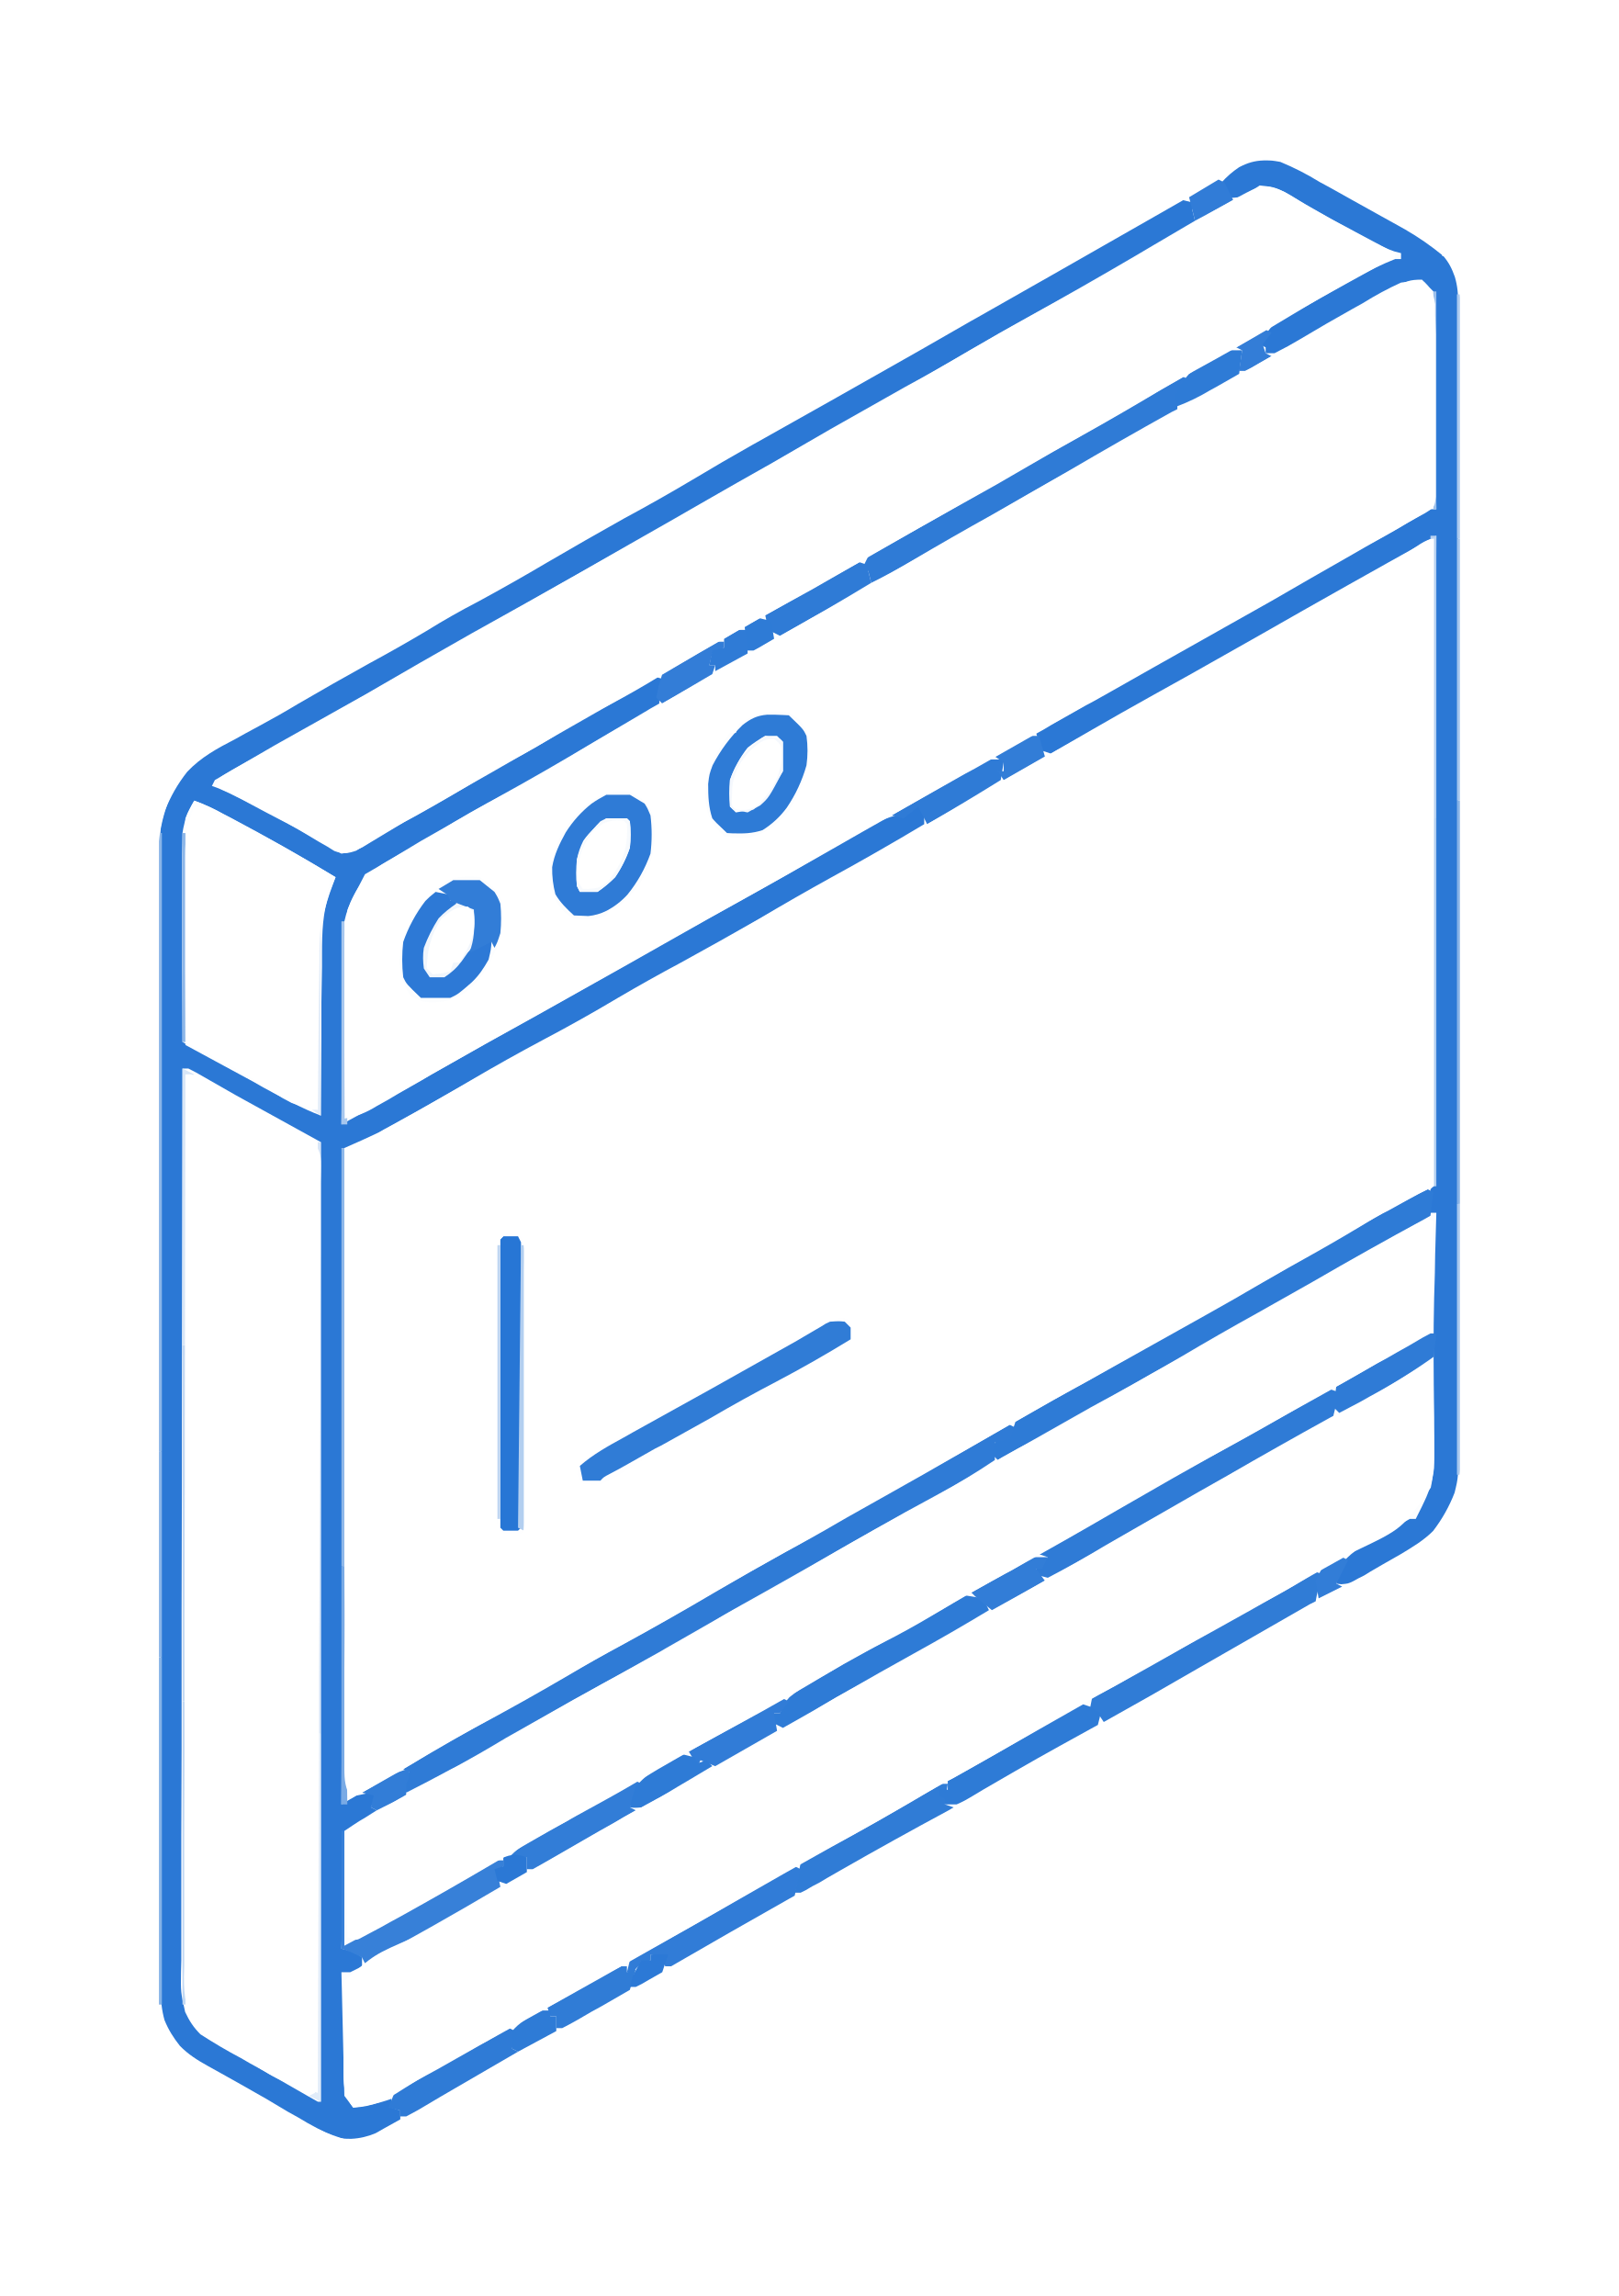
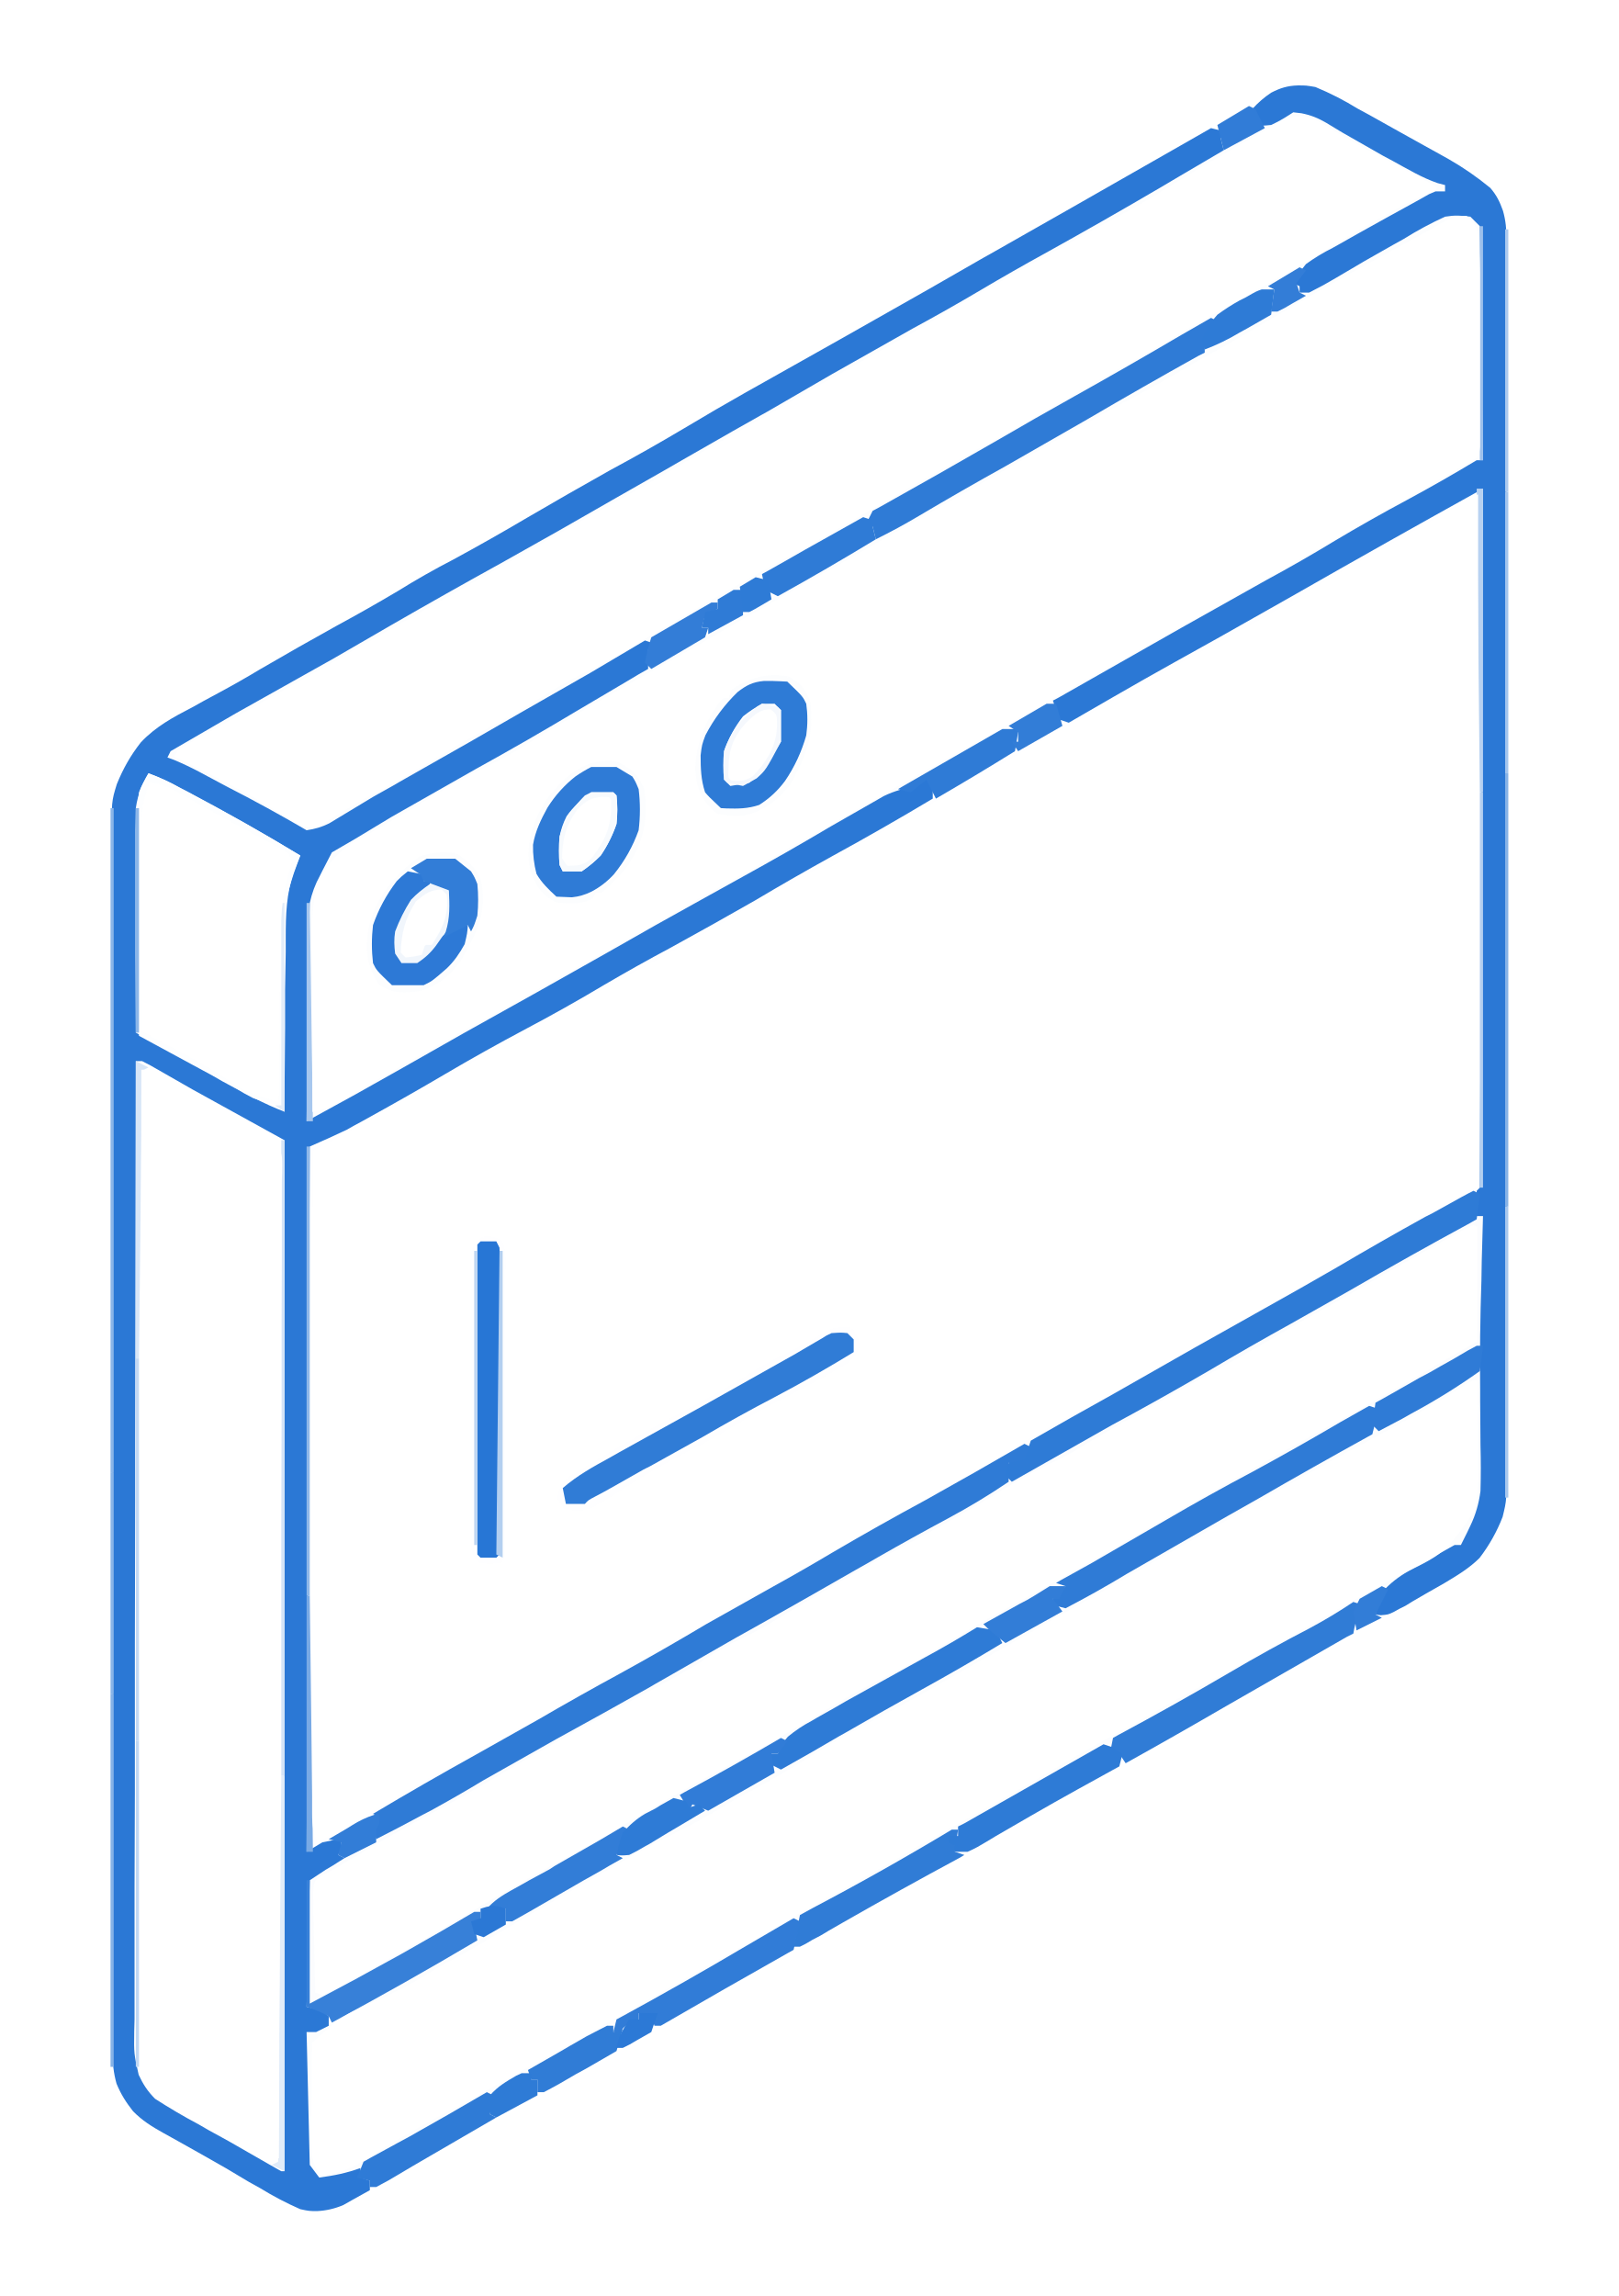
- <svg xmlns="http://www.w3.org/2000/svg" width="550" height="780" viewBox="0 0 550 780">
+ <svg xmlns="http://www.w3.org/2000/svg" data-slopcamera-line-weight="1.5" width="550" height="780" viewBox="27.119 27.488 495.763 725.962">
  <defs>
    <mask id="a" width="550" height="780" x="0" y="0" mask-type="luminance" maskContentUnits="userSpaceOnUse" maskUnits="userSpaceOnUse">
      <path d="M0 0h550v780H0z" />
      <path d="M0 0h550v780H0zm413.6 61-3.2 1.9-6.9 4-15.7 9.1-5.3 3-23.2 13.1Q347 98.8 335 106q-12.7 7.6-25.8 14.7-20.4 11.3-40.6 23l-1.6 1-1.6 1q-.9.3-1.7.9l-3.3 1.9-26.2 14.9-18.5 10.5-2.5 1.5-11.7 6.6c-24.2 14-24.2 14-34 19.3Q148 212 129 223.3q-12.5 7.5-25.2 14.4l-21 11.7-2.6 1.5c-6 3.4-12 7-16.8 11.8-3.7 4.4-5.8 9.2-7.7 14.5-2.5 7.5-2.4 14.8-2.3 22.6v367.4c0 8.6 0 8.6 1.4 17q2.1 5.5 5.4 10.2c3.4 3.6 7.7 5.8 12 8.2L75 704l7.4 4.1 13.4 7.5 5 2.8q1.5.7 3 1.7l2.7 1.5 7.5 4.4q5 .5 10 0 5.6-2.1 10.6-5.1l3-1.7q12.3-6.7 24.3-14 10.5-6 21.1-11.7 13.6-7.4 27-15.2 11.4-6.7 23-13.2 11.7-6.3 23-13.1 13.3-7.8 27-15l22.7-12.7q10.3-6.1 21-11.9 11-6 21.8-12.4 10.7-6.3 21.8-12.4Q387.7 578 405 568l13.6-7.8 1.8-1 24.8-14 13.2-7.3 3.2-1.8 10.1-5.7 2.6-1.4q7.5-4 13.7-10c1.7-2.1 1.7-2.1 2.8-4.3l1-2 1.2-2.7.8-1.7c1.6-4.2 2.4-8.1 2.5-12.6v-11l.1-4.9V271.7l.1-63.1V114c0-7 0-13.6-2.3-20.4-1-2.7-2-4.6-4-6.8-5.3-5.2-12.3-8.6-18.8-12l-3.6-2-5.5-3-11.6-6.5-3-1.7-5.4-3.2c-3.2-1.8-6.1-3.2-9.7-4-7.5-.5-12.8 2.8-19 6.5" />
      <path fill="#010101" d="M484 183h3v221l-19 10-11.5 6.7-6 3.6-1.6.9-19 10.7-1.8 1-3.4 1.9-1.7.9-1.6.9-13 7.3-17.5 9.9-26.6 15-17.2 9.8-16 9q-11.5 6.7-23.2 13.1l-31 17.7-19.7 11.1-17.8 10.1q-16 9.3-32.3 18.3l-29.3 16.5-8.4 4.8q-18.2 10.2-36.3 20.7l-4.5 2.6-4.8 2.8-4.8 2.7h-2V389l9-4 7.6-3.9 2.1-1.1q10.3-5.6 20.3-11.6 11.8-7 24-13.4 14.2-7.5 28.1-15.8 10.4-6 20.9-11.7 13.6-7.3 26.8-15.1 11.4-6.7 22.9-13 15.8-8.8 31.4-17.8l17-9.7 2-1q11.6-6.8 23.5-13.3 8.3-4.5 16.5-9.4l23.3-13.1 48.5-27.5 14.6-8.3 1.7-.9 8.1-4.5q9.4-5.2 18.7-10.9M171 420l-2 3-.1 36.2v33l-.1 6.2V514c.1 2.1.1 2.1 1.2 4.3l1 1.7h7v-97l-2-3zm111 29c-2.9 1.2-2.9 1.2-5.8 3l-1.7.9-5.3 3-3.7 2.1-7.3 4.1-9.9 5.7-5.6 3.1-7.9 4.4q-13 7.2-25.8 14.7l-3 1.7-2.6 1.6-2.4 1.4c-2.1 1.3-2.1 1.3-4 3.3l1 5h6l1.8-1q20.1-12 40.7-23l1.6-.8 1.5-.9q9.3-5 18.5-10.2l6.3-3.6 2.2-1.2 4.3-2.4 1.9-1 1.6-1 4.6-2.9-1-5-1-1c-2.3-.2-2.3-.2-5 0" />
      <path fill="#040404" d="M478.3 94.7c2.3 0 2.3 0 5.7.3l3 3v75l-15.3 9-2.7 1.5-2.8 1.6-6.1 3.5-1.6.8q-16.5 9.4-32.9 19-15.2 9-30.8 17.3l-20 11.3-8.4 4.8-1.7 1-34 19.2-22.9 13.1q-12.7 7.5-25.7 14.5-9.2 5-18.2 10.2-12.5 7.1-25.2 14-13.5 7.4-26.7 15.2t-26.4 15l-1.9 1-7.3 4-18.2 10.1-3 1.7-16 9.1-1.6 1-7.9 4.7-2.8 1.7-2.5 1.5c-2.5 1.3-4.7 1.7-7.4 2.2l-.3-27.5q0-6.5-.2-12.8v-12.4l-.1-4.7c-.3-12-.3-12 1.2-16.5q2.3-5.3 5.4-10.1 23.4-14.6 47.8-27.9 11.8-6.5 23.3-13.3l2-1.2 14.5-8.6q19.7-11.5 39.5-22.5 14.1-7.8 28-15.9l14.7-8.3 9-5.2 3.6-2 1.8-1 7-4.1 3.6-2 8.7-5 15.9-9q18.6-10.8 37.4-21.3l21.3-12.2 16.3-9.3q12.7-7 25.3-14.4l10.4-6.1 5.8-3.4 8.1-4.7 2.4-1.4c3-1.7 5.5-3 9-3.5M258 243c-4.6 2.7-8 5.8-11.4 9.9q-3 3.7-5 7.8c-1 3.9-1 7.6-1 11.5.4 2.4.7 4.2 1.7 6.4l1.7 2.4 3 2h9c4.2-2.4 8-4.6 11.2-8.1 3-3.7 4.6-7.6 6.1-12q1.3-6.4.7-12.9l-3-5-3-2zm-52 27c-4.7 3.3-9 6.6-12.7 11q-3.6 5.1-5.3 11-.8 4.5 0 9 1.4 4.3 4 8c1.6 1.2 1.6 1.2 3 2q3.6.4 7 0 3.1-.9 6-2.5c4.7-3.5 8-8.4 11.2-13.2q1.3-2.5 1.8-5.3.5-6.5 0-13c-1-2.3-1-2.3-2-4l-5-3zm-52 29c-4.6 2.7-8 5.7-11.4 9.8q-3 4-5 8.7c-1.2 4.8-.9 9.6-.6 14.5l1.9 3 1 1.6 1.1 1.4 2 1h10q5-2.8 9-7 4.4-5.7 7.1-12.1c1-3 1.2-5.5 1.2-8.6l-.3-4.3-1.8-2.9-1-1.6c-1.3-1.8-1.3-1.8-4.2-3.5zm332 162h2l.2 16.5.1 5.6c.3 17.4.3 17.4-2 24.4q-1.6 4-4.5 7.3c-3.6 3.2-8 5.4-12.2 7.7l-2.8 1.6-5.8 3.2-11.4 6.5-28.8 16.2-23.8 13.5-20.5 11.5-36 20.4q-16.8 9.7-33.7 19l-25 14.1-18.5 10.5q-13.2 7.3-26 14.9-14.1 8.2-28.4 16l-27 15.2q-15.7 9-31.6 17.7L136 711l-2.2 1.3-4 2.4q-2.2 1.3-4.7 2.4c-3 .2-3 .2-5 0l-4-5v-42l12-6 10.7-6 6-3.4 1.6-1 10.9-6 1.6-1q1.5-.7 3-1.7 13.4-7.4 26.4-15 12.7-7.5 25.7-14.5 10.5-5.7 20.9-11.7l21.5-12q13-7.3 26-14.9 12.7-7.4 25.6-14.4 10.5-5.7 21-11.8l19-10.7q22-12.3 43.7-25 17.2-10 34.7-19.6l1.7-1 1.6-.9L443 486l13-7.2q15.4-8.3 30.1-17.7M428 62c3 .2 5.3.7 8 2l7 3.8 5.3 3 2.8 1.6 15.1 8.3 5.7 3L476 86v2l-2.8 1.4q-23.2 11.4-45.3 25-10 6-20.3 11.6l-1.6.9-3.2 1.8-1.6.9-1.6.8-15.4 8.7-2.5 1.5-5.2 3-12.6 7.2-15.9 9q-18.9 10.9-37.8 21.5L289 193.5l-16.3 9.3-26.5 15.1q-13.2 7.7-26.5 15.2-11.3 6.3-22.7 12.9l-17 9.8-27.2 15.6-16 9.2-2.9 1.6-5.5 3.1-2.4 1.4-2.2 1.2c-1.9 1.1-1.9 1.1-3.7 3.1-3-.4-5.7-.8-8.5-2.1l-2.4-1.5-2.8-1.6-3-1.7-6.1-3.6-1.6-.9q-7.7-4.4-15.5-8.4l-2.5-1.3L72 267l1-3 1.9-1q23.8-13.4 47.5-27l10.9-6.1 1.8-1 7.1-4.2 17.3-9.8 29.1-16.5q12.7-6.9 25-14.1l20.8-12 1.8-1 9.2-5.2 15.9-9.1 5.2-3 15.8-9 36.9-21q12.8-7 25.4-14.4l24.5-14q11.1-6 22.1-12.6l21.7-12.6 2-1 5.4-3.2 1.6-.9z" />
      <path fill="#050505" d="M486 412h2v41l-9.6 5.2-29.5 16.4-18.7 10.6-1.6.9-17.3 9.6q-26 14.4-51.7 29.6-12.7 7.4-25.7 14.4-8.6 4.6-17 9.6l-23.3 13.1q-14.8 8.2-29.4 16.6-20.3 11.6-40.7 23-24.3 13.6-48.4 27.4-17.5 10.1-35.2 20l-8.4 4.7-5 2.8-2.2 1.3-2 1.1-1.8 1-1.5.7h-2v-40c23.9-14 23.9-14 35.2-20.2l18.1-10.2 3-1.6 16.4-9.4 28.3-16q12.3-6.6 24.3-13.8 12.7-7.4 25.6-14.4 13.2-7.2 26.2-14.7l16.8-9.6 1.8-1q22-12.7 44.4-25.2l3-1.7 1.6-.9 27-15.3 26.8-15.1 23.5-13.4 24.1-13.5 13.5-7.7 2-1.1 3.5-2z" />
      <path d="M64 365c3.6.5 6.4 1.6 9.6 3.2l1.7 1 1.8 1 3.7 2 5.6 3c19 10.3 19 10.3 21.6 12.8v324c-10.1-3.4-10.1-3.4-14.6-6l-3-1.6-2.9-1.7-3-1.7-8.5-5-2.6-1.5L71 693l-2-1.3c-2-1.7-2-1.7-6-7.7V366z" />
      <path fill="#f7f7f7" d="m402 68 4 1 1 2h-2l1 4-14.3 8.4-5.4 3.2q-18.4 10.8-37 21.1-10 5.5-19.8 11.3-10.8 6.4-21.9 12.4l-25.3 14.3-20.7 12-1.8 1-9.2 5.2-15.9 9.1-5.2 3-15.8 9q-18 10.4-36.3 20.6Q160 215.2 143 225l-19 11-1.8 1-28.7 16.1L73 265l-1 2 2.2.8q4 1.7 7.8 3.7l2.8 1.5 3 1.6 3 1.6q12.9 6.6 25.2 13.8c2.7-.4 4.8-1 7.2-2.2l2.3-1.4 11.6-7 1.6-.9 5-2.8 1.7-1 22-12.5 17.2-9.9 21-12L223 230l3 1-2 2v6l-3 1.7-2 1.2-4.4 2.6-12.7 7.5q-16 9.6-32.5 18.7l-26.4 15-11.6 7-4.3 2.5-3.1 1.8-3 5.8-.8 1.6q-2.2 4-3.2 8.6l-.2 6.8v2l-.1 6.7v4.6l-.2 12.2-.2 12.4-.3 24.3c15.4-8.4 15.4-8.4 30.6-17l19.2-10.9 21.5-12 1.6-.9 22-12.4q15.5-8.9 31.1-17.5l10.1-5.6 1.8-1q14-7.7 28-16l14-8 2.6-1.5c3.5-1.7 6.7-2.5 10.5-3.2l3-3 2 1v6q-15.7 9.4-31.8 18.2-12.3 6.8-24.4 14-13.3 7.6-26.8 15-10.5 5.6-20.9 11.7-12.4 7.4-25.1 14.1-12.8 6.8-25.2 14.1-11.9 7-23.7 13.5l-2.7 1.5-2.6 1.4-2.1 1.2q-5.9 2.8-11.7 5.3l-1 223 5-3c3.3-.7 3.3-.7 6-1v3l-1 2 2 1-1.6 1-2.2 1.4-2.2 1.3-5 3.3-1 40 4 1c1.8 1 1.8 1 3 2v3l-4 2h-3l1 42 3 4c4.6-.6 8.6-1.4 13-3v3l3 1v3l-5.4 3-3 1.7q-4 1.7-8.2 1.9c-2.6 0-2.6 0-5.4-.6q-6.6-2.9-12.6-6.6l-3.6-2-7.2-4.3-8.8-5-6.6-3.7-4.5-2.5c-3.6-2-6.8-4-9.6-6.9-2.2-2.8-3.8-5.3-5.2-8.7q-1.4-5-1.2-10.3v-95l-.1-55.9v-72.9l-.2-63.6v-95.2c-.1-12.5-.1-12.5 1.6-18 2-4.9 4.3-9 7.6-13.2 4.7-5 10.3-8 16.3-11.1l3.4-1.9 5-2.7q6.7-3.6 13-7.4 12-7 24.1-13.7 9.8-5.3 19.4-11 8.7-5.4 17.6-10 11.8-6.4 23.3-13.2 13-7.6 26.2-15 11.9-6.4 23.5-13.3 10-6 20.1-11.7l1.8-1 27.2-15.3 28.6-16.2L330 109l1.8-1 26.4-15 34-19.4zM66 272l-1.4 2.7-.8 1.5q-1.3 3.3-1.8 6.8l-.1 7v39l.1 25 29.7 16.4 2.7 1.6 2.7 1.4 2.4 1.3q4.6 2.4 9.5 4.3v-2.5l.2-23.9v-12.2l.2-11.9V324c0-7.3.2-14 2.6-21l2-5q-17.6-10.7-35.8-20.3l-2.7-1.4Q71 273.8 66 272m-4 91-.2 121.1v17.2l-.1 46.1v47.3l-.1 29.2V666l-.1 3.8c-.1 7-.1 7 1.4 13.7 1.4 3 2.8 5.2 5.2 7.6q6.8 4.4 13.8 8.1L85 701l6.2 3.4 12.9 7.4 3.9 2.2h1V388l-29-16-13.3-7.6L64 363zM429.4 54.5c2.7 0 2.7 0 5.6.5q7 2.9 13.3 6.8l3.7 2 7.5 4.2 9.7 5.4 5.6 3.1 2.5 1.4q6.8 3.9 13 9c2 2.3 3 4.4 4 7.2q1.3 4.5 1 9.1v9.1l.1 5v212l.1 64.3v96.2c0 12 0 12-1.3 17.3q-2.7 7-7.3 13c-3.3 3.3-7.2 5.6-11.2 8l-5.8 3.3-4.3 2.5-2.1 1.3-2 1-1.8 1c-1.7.8-1.7.8-4 1l-1.7-.2c1.2-5 1.2-5 2-7 2.6-2.9 5.2-4.9 8.5-6.8l2.6-1.5 2.7-1.4 2.6-1.6 6.6-3.7h2l2-4 1-2.1q2.5-5.2 3.2-11 .2-7.2 0-14.5l-.1-14.2v-3q-.2-17.4.4-34.9l.1-6.1.4-14.2h-2v-8l1-1 1-221q-30.3 16.8-60.4 34l-23 13c-23.9 13.3-23.9 13.3-47.6 27l-3-1-2-6 1.9-1 38.7-22 26.7-15q11.1-6 21.8-12.5 11.4-6.8 23-13 11.1-6 21.9-12.5h2l-1-74-3-3c-3-.4-5-.5-8 0q-6.6 3-13 7l-3.6 2-8.8 5-9 5.3-4 2.3-4.6 2.4h-3v-2l-2-1q1.7-3.2 4-6 4-2.9 8.4-5.1l2.5-1.4 5.3-3 8.8-4.9 6-3.3 2.9-1.6 2.7-1.5 2.3-1.3 2.1-.9h3v-2l-2.3-.6c-5-1.7-9.6-4.5-14.2-7l-3-1.6-12.8-7.3-2-1.2-3.3-2c-2.6-1.5-4.8-2.4-7.8-3L428 63l-1.4.9Q424 65.6 421 67c-3 .3-3 .3-5 0l-1-5q2.7-3 6-5.2c2.9-1.5 5.2-2.2 8.4-2.3" />
      <path fill="#020202" d="M66 272q5.5 2 10.6 5l1.6.8 5 2.7 1.8 1q14.7 7.8 29 16.5l-1 2.7c-3 8-4.6 15.2-4.7 23.8v8.2l-.1 11V355q-.3 11-.2 22-4.6-.6-8.9-2.3l-3-1.6-1.5-.9-5.2-2.8-3.3-1.9-6.3-3.4L63 355l-.2-29.8V298l-.1-5.1v-9.2q0-3 .3-5.7 1.2-3.1 3-6" />
      <path fill="#f2f2f2" d="m343 484 2 1-1 5-3 1-3-1v6q-9.3 6.3-19.2 11.6-11.2 6-22.2 12.3l-2.6 1.5-5.3 3-14 8-3 1.7-11.5 6.5-8.4 4.7-2.8 1.6-15.7 9-7 4-1.7 1q-14.7 8.3-29.7 16.5l-23 13q-8.1 4.9-16.5 9.5l-2.5 1.3q-7.4 4-14.9 7.8l-1-4 2-3-2-1q16.1-9.6 32.5-18.7l19.9-11.2q12.7-7.4 25.6-14.4 14-7.7 27.4-15.7l21-11.8q9.6-5.3 19-10.9 14.5-8.5 29.3-16.5Q327.5 493 343 484" />
      <path fill="#f3f3f3" d="m485 404 2 1-1 8-2.1 1.2q-19.2 10.4-38 21.3L427.3 446q-13.2 7.3-26 14.9-15.3 8.9-30.7 17.2L339 496l-2-2 1-4 5-1 2-6q13-7.5 26-14.7l26-14.8 18.7-10.5 1.6-.9 1.6-.9q11.5-6.4 22.9-13 13.9-8.2 28-16l2-1c10.6-5.9 10.6-5.9 13.2-7.2" />
      <path fill="#f2f2f2" d="m402 128 2 1-4 6v4l-2 1q-17.6 9.8-35 20l-26 14.9q-13.7 7.6-27.2 15.6-6.7 4-13.8 7.5l-1-4-2-1 2-4 1.9-1q19-10.6 37.7-21.4 12-7 24-13.7 17-9.5 34-19.5zm50 344 3 1 1 2-2 2-1 4-1.3.7q-17.4 9.6-34.7 19.6l-9.9 5.6-31.7 18.2Q366 530.8 356 536l-4-1v-2l4-4-3-1 1.7-1 8.3-4.6 1.6-.9 23.3-13.5q13.5-7.9 27.3-15.2 14-7.6 27.6-15.6z" />
      <path fill="#f1f1f1" d="M282 449c3-.2 3-.2 5 0l2 2v4q-12.4 7.6-25.1 14.3-11.5 6-22.6 12.5l-16.7 9.3-2 1-9 5.1-3.4 1.9-3 1.6c-2.1 1.1-2.1 1.1-3.2 2.3h-6l-1-5c4.6-4 9.7-6.8 15-9.7l3-1.7 26.5-14.7 29.2-16.4 2.2-1.3 4.1-2.4 1.9-1.1 1.6-1z" />
      <path fill="#fcfcfc" d="M171 420h5l1 2 .1 4v58.6L177 519l-1 1h-5l-1-1v-98z" />
      <path fill="#f2f2f2" d="M206 270h8l5 3c1 1.6 1 1.6 2 4q.8 6.5 0 13-2.7 7.6-7.8 13.9-3.1 3.4-7.1 5.5-3 1.5-6.2 1.8l-4.9-.2c-2.5-2.3-4.6-4.3-6.3-7.2q-1.2-4.6-1.1-9.2c.7-4.3 2.5-8 4.6-11.8q3.6-5.7 8.8-9.8 2.3-1.6 5-3m0 8c-3 2.3-5.6 4.4-7.8 7.6-1.1 2.2-1.7 4-2.2 6.4l-.1 4.6v2.4l.1 2 1 2h6c2.3-1.6 4-3 6-5q3.2-4.7 5-10 .5-4.5 0-9l-1-1z" />
      <path fill="#f3f3f3" d="M260.6 242.8h2.7l2.7.1 2 .1c4.9 4.7 4.9 4.7 6 7q.7 5 0 10-2.2 7.8-6.7 14.4-3.4 4.6-8.2 7.6c-3.6 1.2-6.6 1.2-10.3 1.1l-1.8-.1c-3.8-3.6-3.8-3.6-5-5-1.3-4-1.4-7.5-1.4-11.7.4-3.3.4-3.3 1.5-6.3q4-7.7 10.2-13.7c2.7-2.1 4.8-3.2 8.3-3.5m-.6 7.2q-3.1 1.7-6 4-3.9 5-6 11v9l2 2 6-1c4.3-4 7-8 10-13v-10l-2-2z" />
      <path fill="#f1f1f1" d="m447 534 3 1-1 1.7q-1.4 3.5-2 7.3l-2 1-38 21.8q-16 9.3-32 18.2l-2-3h-3l1-5 1.6-.9q17.9-9.6 35.3-19.8 12.4-7.3 25.3-14 7.1-3.8 13.8-8.3" />
      <path fill="#f3f3f3" d="m328 542 6 1 2 4q-12.6 7.6-25.3 14.6-12.3 6.8-24.4 13.8l-1.8 1-8.6 5-9.9 5.6-4-2 1-3h2l.8-1.8c1.2-2.2 1.2-2.2 2.4-3.6q3.5-2.9 7.5-5l1.7-1 5.5-3.1 3.8-2.2 24.9-13.8q8.3-4.5 16.4-9.5" />
      <path fill="#e9e9e9" d="M116 622h1v39c14.5-7.7 14.5-7.7 28.8-15.6l3-1.7Q158.9 638 169 632h2v2l-2 2 1 5q-22.8 13.5-46 26l-1-2q-3.3-1.8-7-3z" />
      <path fill="#f1f1f1" d="M320 606h2l-1 7 3 1-1.7 1q-18.4 9.9-36.6 20.3L281 638l-2.5 1.5-2.5 1.3-2.2 1.3-1.8.9h-2l2-10 4-2.2q22.4-11.8 44-24.8" />
      <path fill="#f3f3f3" d="m368 579 3 1 1 1 2 1-1 4-2.2 1.2c-18.5 10.2-18.5 10.2-36.8 20.8-6.3 3.8-6.3 3.8-9 5h-4v-2l-2-1v-2h3v-3l2-1z" />
      <path fill="#f5f5f5" d="m148 303 5 1v2h2v2l-2.2 1.4c-1.8 1.5-3 2.8-4.2 4.8-1.8 3.3-3.4 6.3-4 10 0 2 0 2 .4 4.8l1 2 7-1 2.1-2.7c2.6-3.2 5.4-5.2 8.9-7.3h3c-.2 2.6-.2 2.6-1 6-1.7 3-3.2 5.3-5.7 7.7-4.6 4-4.6 4-7.3 5.3h-10c-4.9-4.7-4.9-4.7-6-7q-.7-6 0-12 2.6-7.5 7.5-13.9c1.4-1.4 1.4-1.4 3.5-3.1" />
      <path fill="#f0f0f0" d="m270 634 2 1-2 9-1.8 1Q248 656.4 228 668h-2l-1-3-4-1v2l-3 1c-1.7 1.5-1.7 1.5-3 3h-2l1-4 1.5-.8q20-10.9 39.6-22.5z" />
      <path fill="#f2f2f2" d="m173 689 2 1-1 6 2 1-21 12.2-5.5 3.2-5.9 3.5-1.7 1-3.9 2.1h-2v-2l-4-1 2-5 2.3-1.3 8.6-4.7 3.7-2q12.3-6.9 24.4-14" />
      <path fill="#efefef" d="m216 605 2 1-4 8 2 1-4.1 2.3-2.7 1.6-5.7 3.2-13 7.5-1.9 1.1-3.5 2-4.1 2.3h-2v-4h-6c2.3-2.6 4.7-4.1 7.7-5.8l2.9-1.6 3-1.7 6.3-3.4 1.5-1 14.5-8.3 2.2-1.3z" />
      <path fill="#090909" d="M206 278h7l1 1q.5 4.5 0 9-1.8 5.3-5 10c-2 2-3.7 3.4-6 5h-6l-1-2q-.5-4.5 0-9 1-3.7 3-7 2.2-3.2 5-6z" />
      <path fill="#0c0c0c" d="m260 250 5 1 1 1v10c-4.8 9-4.8 9-7.7 11.6L254 276l-5-1-1-1q-.5-4.5 0-9c1-3 2.3-5.4 4-8q3-3.5 6.8-6.3z" />
      <path fill="#101010" d="M155 307h5l2 2v10l-3.2 4.8-1.9 2.7c-1.8 2.4-3.5 3.9-5.9 5.5h-5l-2-3c-.3-2.5-.4-4.5 0-7q2-5.3 5-10c1.9-2 3.7-3.4 6-5" />
      <path fill="#f2f2f2" d="M486 453h2l-1 8q-10.4 7.4-21.6 13.4l-3 1.7-7.4 3.9-2-2 1-7 2.2-1.2 8.1-4.6 3.5-2 3.4-1.8 3.3-1.9q4.4-2.4 8.7-5zM292 191l3 1v2l1 4q-15.3 9.3-31 18l-4-2-1-5 2.2-1.2 8.1-4.6 3.5-2zm44 67h7l-2 1-1 6q-12.4 7.7-25 15l-3-6-5 4-4-1 1.7-1z" />
      <path fill="#f0f0f0" d="m266 577 2 1-3 4h-2l1 6-21 12-5-2-1 2-3-5 1.6-.9Q251 585.8 266 577" />
      <path fill="#f1f1f1" d="M211 668h2v2l3-1-2 7-9.7 5.6-3.3 1.8-4.8 2.8-2.9 1.6-2.3 1.2h-2v-4h-2l-1-3 10.3-5.9 2.9-1.7 2.8-1.6 2.6-1.5z" />
      <path fill="#efefef" d="M154 299h9l5 4c1.1 1.8 1.1 1.8 2 4q.5 5 0 10c-1 3.1-1 3.1-2 5l-1-2-8 4 1-1.9c1.4-4.4 1.2-8.5 1-13.1l-8-3-1-2-3-2z" />
      <path fill="#888" d="M54 283h1v210h-1z" />
      <path fill="#313131" d="M108 388h1v201h-1z" />
      <path fill="#f3f3f3" d="m232 596 4 1 1 2 3-1 2 2-8.4 5-3.4 2-5.6 3.4-1.8 1q-2.3 1.4-4.8 2.6c-2.4.2-2.4.2-4 0 1.2-5 1.2-5 2-7q3-3.6 7-6l3.3-1.7 1.6-1z" />
      <path fill="#efefef" d="M351 529h5l-2 4h-2l3 4-18 10c-5-4-5-4-7-6l1.6-.9 7.2-4 2.5-1.4 2.5-1.3 2.2-1.3z" />
      <path fill="#f3f3f3" d="M418 119h4l-1 8-7.7 4.4-2.2 1.2q-5.3 3.2-11.1 5.4l-1-3q1.8-4.4 5-8 3.4-2.5 7-4.5l2-1c3.3-1.9 3.3-1.9 5-2.5" />
      <path fill="#eee" d="M244 218h2v2l-4 2-1 4h2l-1 3-17 10-2-2q.7-4 2-8z" />
      <path fill="#828282" d="M116 390h1v142h-1z" />
      <path fill="#8c8c8c" d="M495 272h1v137h-1z" />
      <path fill="#232323" d="M108 589h1v125l-4-2 2-1z" />
      <path fill="#585858" d="M487 278h1v125h-1z" />
      <path fill="#f3f3f3" d="M184 683h3v2h2v5l-13 7-2-1v-6c2.4-2.8 5.2-4.4 8.3-6.2z" />
      <path fill="#454545" d="M62 457h1v121h-1z" />
      <path fill="#8e8e8e" d="M54 563h1v118h-1z" />
      <path fill="#efefef" d="M350 250h3l2 7-14 8-2-3h2v-3l-3-2z" />
      <path fill="#484848" d="M62 578h1v103h-1z" />
      <path fill="#efefef" d="M139 601v3l-1 2v4l-10 5-2-1 1-4-4-1 5.8-3.4 1.6-1q3.3-2.1 7-3.3z" />
      <path fill="#f2f2f2" d="M251 214h3v8l-11 6v-2h-2l1-5 4-1v-3z" />
      <path fill="#2d2d2d" d="m62 363 4 2-2 1-1 91h-1z" />
      <path fill="#585858" d="M177 423h1v97l-2-1z" />
      <path fill="#545454" d="M486 182h2v96h-1z" />
      <path fill="#f0f0f0" d="m414 61 2 1 3 6-13 7-2-8z" />
      <path fill="#4b4b4b" d="M169 423h1v93h-1z" />
      <path fill="#656565" d="M495 409h1v92h-1z" />
      <path fill="#6a6a6a" d="M495 183h1v89h-1z" />
      <path fill="#616161" d="M495 100h1v83h-1z" />
      <path fill="#9c9c9c" d="M116 532h1l1 81h-2z" />
      <path fill="#eee" d="m430 112 2 1-3 4 1 3 2 1-4.4 2.5-2.4 1.4-2.2 1.1h-2l1-7-2-1z" />
      <path fill="#737373" d="M487 99h1v74h-1z" />
      <path fill="#868686" d="M62 283h1v71h-1z" />
      <path fill="#8a8a8a" d="M54 493h1v70h-1z" />
      <path fill="#676767" d="M116 313h1l1 69h-2z" />
      <path fill="#f7f7f7" d="M175 630c2.3.4 2.3.4 4 1v5l-7 4-3-1-1-4 3-1v-3c1.8-.6 1.8-.6 4-1" />
      <path fill="#f6f6f6" d="M221 664h6l-2 6-4.4 2.5-2.4 1.4-2.2 1.1h-2c.5-2.6 1.2-4.4 2.6-6.7l1.4-2.3h3z" />
      <path fill="#efefef" d="m456 529 2 1-4 8 2 1-8 4-1-6 2-4z" />
      <path fill="#222" d="M108 313h1v66l-3-2h2z" />
      <path fill="#f3f3f3" d="m258 210 4 1 1 6-3.4 2-1.9 1.1-1.7.9h-2l-1-8z" />
    </mask>
  </defs>
-   <g fill="#2474d4" mask="url(#a)">
+   <g fill="#2474d4" stroke="#2474d4" stroke-width="1.5" stroke-linejoin="round" vector-effect="non-scaling-stroke" mask="url(#a)">
    <path d="m439.2 55.7 4.4 2.5 2.4 1.3 8 4.5 6 3.3c22 12.4 22 12.4 30 17.7v2h2c4.4 8.9 4.6 16.8 4.5 26.5v375.1c.1 13.1-1.2 24.3-10.7 34-7.5 6.4-16.4 10.9-25.3 15.1q-6.2 3.2-12.3 6.9l-15.1 8.6-6 3.4-3 1.7-9 5-6 3.4-2.8 1.6-20 11.2q-7.2 4-14.2 8.2-8 4.9-16.4 9-4.9 2.5-9.3 5.7-3.6 2.3-7.5 4.4l-2.9 1.6-3 1.6-2.9 1.5-5.7 3.1Q308 623.5 292 633q-9.9 5.9-20 11.4-6.3 3.4-12.4 7l-11.8 6.4-2.7 1.5-5.1 2.8q-6.6 3.6-13 7.7-5.3 3.2-10.9 6.1-7 3.9-13.9 8-10.5 6.2-21.5 11.8-9.3 4.9-18.2 10.7-5.2 3.1-10.5 6l-10.1 5.7c-15.3 8.8-15.3 8.8-23.9 8.9-6.9-2-12.8-4.8-19-8.3l-3-1.7-9-5-3.3-1.8-9.7-5.5-3-1.7c-7.7-4.4-13.3-8.8-16.4-17.4-1.4-6-1-12.5-1-18.7V449.6l-.1-59.7v-94.7c0-12.1 1.9-21.3 8-31.8l1.6-3c2.2-2.8 3.6-3.1 6.9-4.4l5-2.8 3-1.6 3-1.7 2.8-1.7L93 243l3.4-2 7-4 10.4-5.9 6.9-4 3.7-2 20.5-11.9q11.4-6.6 23-12.8 9.4-5.1 18.4-10.5 9.4-5.5 19-10.8L239 160l3.2-1.8 36-21 11.8-6.6q23-12.4 45.6-25.7 9.6-5.7 19.6-11l18.2-10.6q15-8.8 30.3-17.2 8.8-4.7 17.3-10c5.8-3.2 12.3-3.2 18.2-.4m-15.8 9.8-3.2 1.7q-7.6 4.2-15.1 8.7l-3.2 1.8q-9.7 5.7-19.2 11.7l-10.5 5.9q-28.6 15.3-56.6 31.8-11 6.5-22.2 12.7l-21.3 12-18.7 10.8q-10 5.5-19.7 11.3-12.7 7.4-25.5 14.4-14.3 8-28.7 16.3l-12.9 7.3-2.6 1.5-23 13-15 8.6-15.1 8.6-8.9 5-12 6.8-5.8 3.2-2.7 1.5-2.5 1.4-2.2 1.3c-2 1.2-2 1.2-3.8 4.2l3.6 1.7 5 2.5 2.6 1.3q7.7 3.9 15 8l3.2 1.9 6 3.6 2.8 1.6 2.4 1.5c3 1.1 4.4.9 7.4-.1l5.6-3.5q7.2-4.4 14.6-8.3 11.6-6.4 22.9-13.4 5-3 10.2-5.7 8.2-4.3 15.9-9.2 8-5.2 16.6-9.3 9.1-4.8 18-10.3 25.2-15 51-29l22.6-13q15-8.7 30-17 10.2-5.6 20.2-11.5 9.2-5.4 18.6-10.6 13.8-7.7 27.3-15.8 9.1-5.3 18.5-10.4 13-7.2 25.9-15 9.9-6 20-11.6l2.1-1.2q6.3-3.5 13-6.2v-2l-2.4-1.3-10.9-5.8-3.7-2q-10.4-5.3-20.4-11.6c-5.3-2.7-8-2.6-13.2.2M474 97.6l-2.9 1.7-3 1.7-5.5 3q-20 10.7-39.7 22.3l-9.2 5.4-2.8 1.7-8.4 4.7q-6.4 3.5-12.7 7.3-3.9 2.3-7.7 4.3-22 11.8-43.7 24.6-13.3 7.7-26.7 15.2l-20 11.4q-8.2 4.8-16.8 9.5l-26.4 15.1q-11 6.5-22 12.6-19.6 10.8-38.7 22.5-7.8 5-16.3 9.1-11.7 6-22.8 13l-10.6 6.2-2.4 1.3-4.2 2.4c-7 4-10.7 9-13.4 16.4q-1.2 6.3-1.1 12.6v35.6l.1 22.8c4.3-.8 7.3-2 11-4.3l3.6-2 3.7-2.2 7.7-4.4 3.7-2.2q17.9-10.2 35.9-20.1l31-17.4 27.2-15.4q26.5-14.7 52.8-29.8l19.1-10.8 15.4-8.7 3-1.6 6-3.4 14.4-8.2q3-1.6 5.7-3.3l11.5-6.5 3-1.6 5.7-3.2 14.3-8.1 26.8-15.1q13.5-7.5 27-15.4l14.7-8.4 3.8-2.2 7.5-4.2 3.5-2 3-1.8 3-1.7 3.1-1.7c3.2-2 3.2-2 3.6-5.5v-55.1l-.2-6.6v-3.8c-.6-4-1.6-5.6-4.5-8.3-4.3 0-5.5.6-9 2.6m4.2 90q-12.2 7-24.5 13.8-13.8 7.6-27 15.7-8.7 5.3-17.6 9.9-13.7 7.4-27.2 15l-18 10.1q-10.3 5.7-20.4 11.6l-21.2 12.1-23 13q-14 8.1-28 15.9-14 7.6-27.8 16-12 7-24.3 13.4-8.6 4.6-17 9.6-11 6.3-22 12.2-19.2 10.5-38.1 21.4l-18 10-2 1-5 2.7-.1 84.3v73.2l-.1 18v34.3c0 4.2.3 6.4 2.2 10.2q14.1-7.5 27.7-16 7-4.1 14.3-8 16.5-8.8 32.5-18.2 8.4-5 17-9.6 16.5-9 32.6-18.5l9.3-5.4 2.9-1.7 10.7-6q9.6-5.1 19-10.6l2.6-1.5 14.4-8.1 11.7-6.6 29.4-16.9q12.7-7.4 25.7-14.4l22.9-12.8 17.7-9.9q9.7-5.4 19.2-11 8.6-5 17.3-9.8 10.7-6 21.1-12.4 9.8-5.7 20-10.6V183c-2.8 0-6.4 3.1-8.9 4.6M66 274c-2.5 5.8-3.1 10.7-3.1 17v38.4L63 354l3.5 1.8 4.6 2.5 2.3 1.2q6.5 3.4 12.8 7.1c10.4 7 10.4 7 21.8 10.4v-2.4l.2-22.4.1-11.5.2-13.3v-4.1c.1-7.4.8-13.9 3-21 .7-2.4.7-2.4-.5-5.3q-3.7-2.4-7.7-4.4l-4.9-2.7-2.6-1.4-8.7-4.8-6-3.3-2.7-1.6-2.7-1.4-2.4-1.3q-3.5-1.6-7.3-2.1m-3 91-.2 120.4v17l-.1 45.8v47l-.1 29V668l-.1 3.7c0 6.9.7 11.5 4.5 17.3 2.7 2 5.1 3.4 8 5l6.2 4c12.6 8.5 12.6 8.5 26.8 13l.4-122.8v-17.5l.2-46.7.2-47.9v-29.6l.1-20.3v-24.4l.1-3.7c.1-6 .1-6-2.7-11q-3-1.8-6.3-3.1l-3-1.7-2.6-1.4-3.1-1.7-3.1-1.6-6.2-3.3-3-1.7-6.1-3.3-3-1.7-2.7-1.5c-2-1.2-2-1.2-4.2-1.1m422 49c-2.1.9-2.1.9-4.5 2.2l-2.8 1.6-3 1.6-3 1.7q-9.5 5.2-18.9 10.7l-9.4 5.4-3 1.7-6 3.4q-8.2 4.5-16.3 9.4l-7.2 4.1-19.5 10.8-8.2 4.7-6 3.4-3 1.6-13.6 8q-4.8 3-10 5.3-10 5.1-19.3 11l-15.4 8.9q-25.5 13.4-50 28.4-7.8 4.8-16 8.6-5.6 3-10.8 6.6-7 4.1-14.1 7.9l-5.8 3.1-2.9 1.6q-22.9 12.3-45.2 25.6-9.4 5.5-19 10.5-8.4 4.6-16.7 9.4l-3.1 1.9-8.3 4.9-3.3 1.7c-3 2.1-3 2.1-3.4 6l.1 4.6v2.4l.2 7.5.1 5.2.3 12.6c3 1.3 3 1.3 5.3 0l2.8-1.5 3.2-1.7 3.4-1.9 3.5-1.9q16.2-9 32-18.3 18.1-10.7 36.7-20.8 9.3-5.1 18.4-10.7 13.4-7.8 27.2-15.2 16-8.6 31.5-18 8.6-5.3 17.7-9.8 8.9-4.5 17.4-9.6 13-7.8 26.3-15 18.4-10.2 36.6-20.8 18.8-10.9 37.8-21.5l15.7-8.8 10.5-5.8q16.3-9 32.5-18.6L487 452v-37zm-4.1 51.4-2.5 1.5-2.7 1.7q-10 6.1-20.3 11.6-21 11.2-41.4 23l-17 9.8-7.2 4-12.8 7.4-2.7 1.6-5.3 3-10.6 6q-13.6 7.9-27.3 15.6l-12.1 6.8q-12.9 7.5-26.1 14.4-9.1 4.8-17.8 10.3-11.5 7.2-23.5 13.4l-7.4 4.4q-5.7 3.4-11.5 6.2-13 6.6-25.7 14.2l-9.8 5.6-6.9 4-3.2 1.8-14.5 8.6q-5 3-10.1 5.7-5.3 2.8-10.3 6-5.8 3.4-11.9 6.3C127.1 664 127.1 664 117 673l-.2 8.3v7.8l-.1 8v7.6c0 4.6.5 7.6 3.3 11.3 7-.4 11-2.4 16.8-6.2q9.9-6.3 20.2-11.8l5.3-2.9 2.7-1.4 25.6-14.2L204 672l34.4-19.5c29.7-17 29.7-17 44-25q11-6 22-12.4 9-5.4 18.2-10.4 16-8.8 31.8-18.2 12.3-7.2 24.9-14l11.4-6.6 11.3-6.2q22-12 43.6-24.5l14.7-8.2c16.2-7.7 16.2-7.7 25.8-21.6q1.4-6.7 1.1-13.5v-10.4l-.1-5.4-.1-13.1c-2.7 0-3.9 1-6.1 2.4" />
    <path d="M288 448c2 3 2 3 2 5.5-1.4 3.5-3.1 4.3-6.4 6.2l-3.5 2q-9.4 5.2-19 10.1-4.5 2.4-9.1 5.2-8.6 5.3-17.7 9.8-9.6 5-18.5 10.8c-11.5 7.3-11.5 7.3-17.8 6.4l-2-3c1.1-4.4 1.4-4.7 5-7l2.5-1.5 2.5-1.5 2.1-1.3 6.5-3.8 2.4-1.4q11.6-6.5 23.5-12.9 9.6-5 18.7-10.9 6-3.4 12-6.3 5-2.6 9.8-5.5c2.5-1.1 4.3-1.3 7-.9m-116-29c2.6.2 2.6.2 5 1 1.7 3.4 1.1 7.4 1.1 11.2v82.5c0 6.2 0 6.2-1.1 7.3-3 .2-3 .2-6 0-2.7-2.7-2.3-4.7-2.3-8.4v-81.4l-.1-2.7c0-6.2 0-6.2 3.4-9.5m-9-121c3.6 2.3 5.5 4 7.4 7.8 2 10.2-1.2 16.3-6.4 25.2-3.3 4.5-6.6 7.3-12 9-4.7.7-8.5 1-12.5-1.7-4-6-4.3-11-3-17.8 2.4-9.5 7.9-15.6 15.5-21.5 4-1.3 6.9-1.4 11-1m-13 14c-3.6 5.7-4.8 10.3-5 17l2 2c3.1-.3 3.1-.3 6-1l1-3h2c3.7-5.7 5.9-10 5-17l-2-2c-4.2 0-5.8 1.4-9 4m118-70c3.6 2 4.7 3.4 6.4 7.1 1.3 8.5-.4 15.4-4.4 22.9l-1.7 3.2c-3.9 4.7-8 8.1-14.2 9.4-2.9.2-5.3 0-8.1-.6-4.4-4-5.9-7.1-6.3-13 0-8 3.3-15.9 8.3-22h2l1-3c6-3.7 10-4.8 17-4m-13.3 13.2c-4 4.3-6 8.8-6 14.7-.2 3.9-.2 3.9 1.3 5.1 3.2.4 4.7.2 7.5-1.4 4.6-4.8 7.8-9.8 8-16.5 0-4 0-4-2.5-6.1-3.9 0-5.5 1.6-8.3 4.2M214 269c4.4 2.3 5.8 3.5 8 8 1.3 9.8-.1 17-6 25q-3.2 3.7-7 7h-2l-1 2c-3.5 1.7-7.2 1.5-11 1-4.3-2.2-6-5.2-7.6-9.7-1.6-8.2 1.1-15.5 5.6-22.3 5.7-7 11.5-12.2 21-11m-13 14c-3.8 5.4-4.8 9.5-5 16l2 3c3.6 0 6.1-.1 8.7-2.7 5-6.5 6.7-11.2 6.3-19.3-1-1.3-1-1.3-3.7-1.3-4.1.4-5.4 1.4-8.3 4.3" />
  </g>
</svg>
